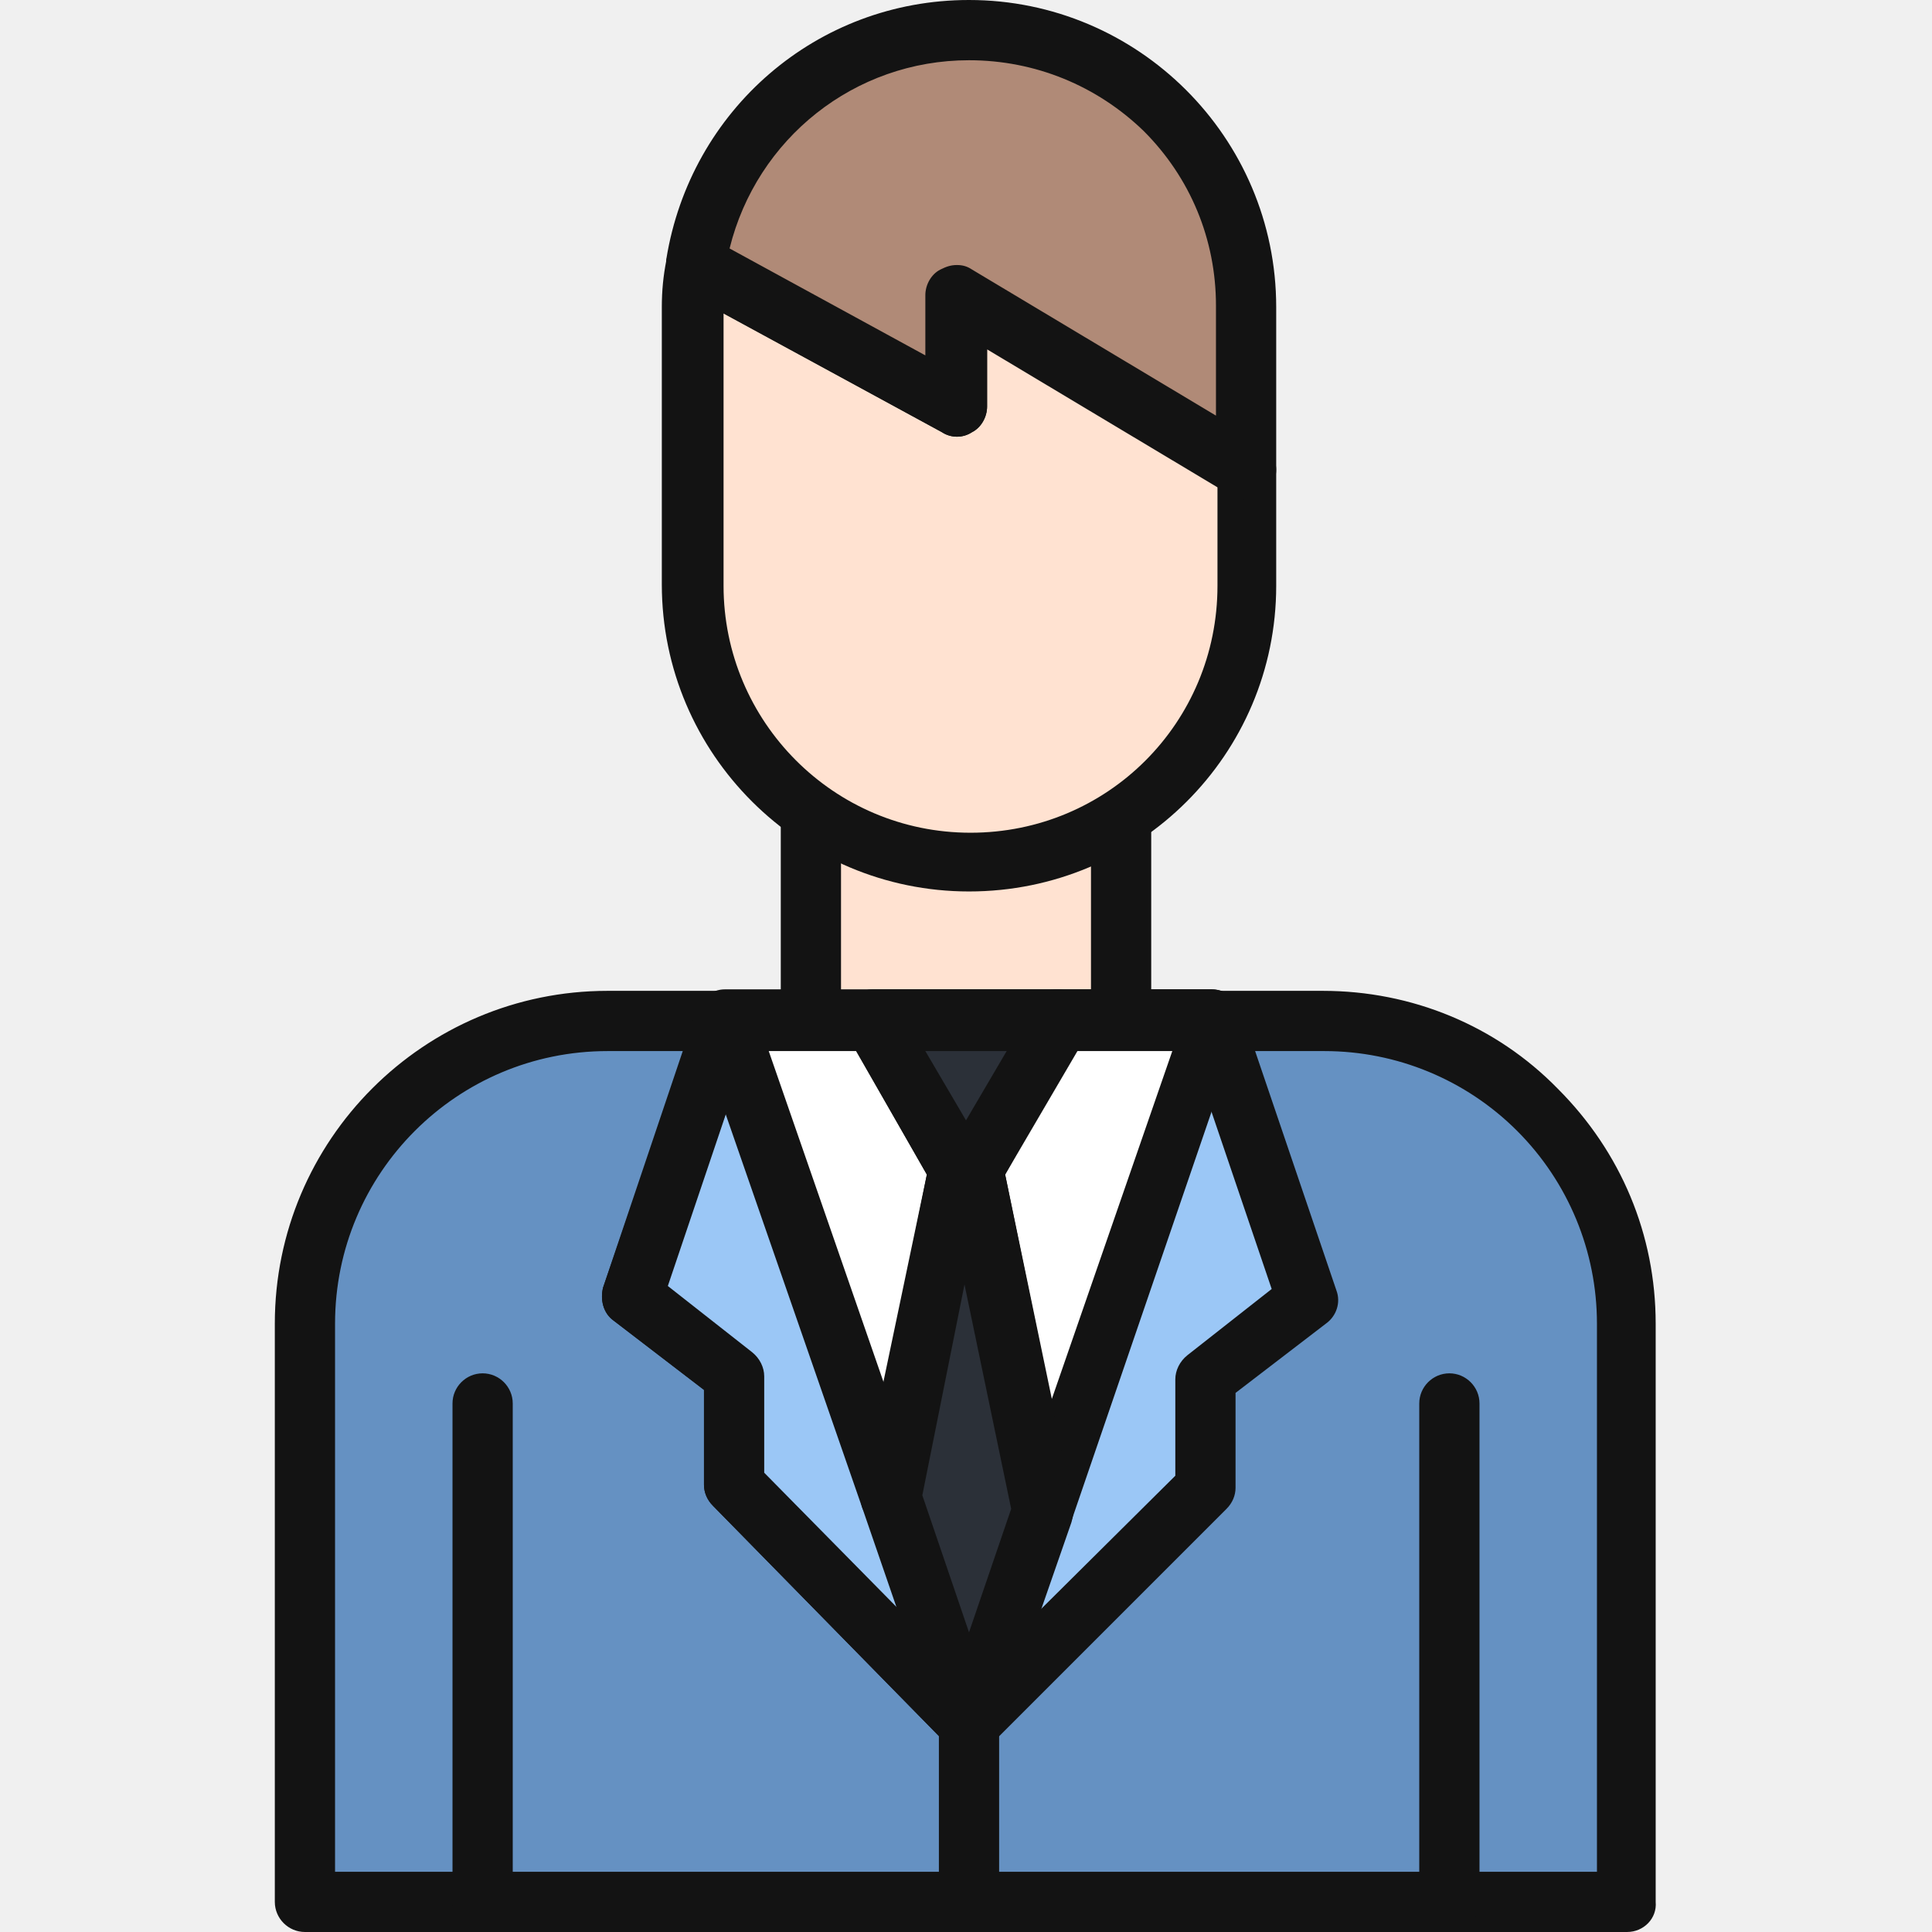
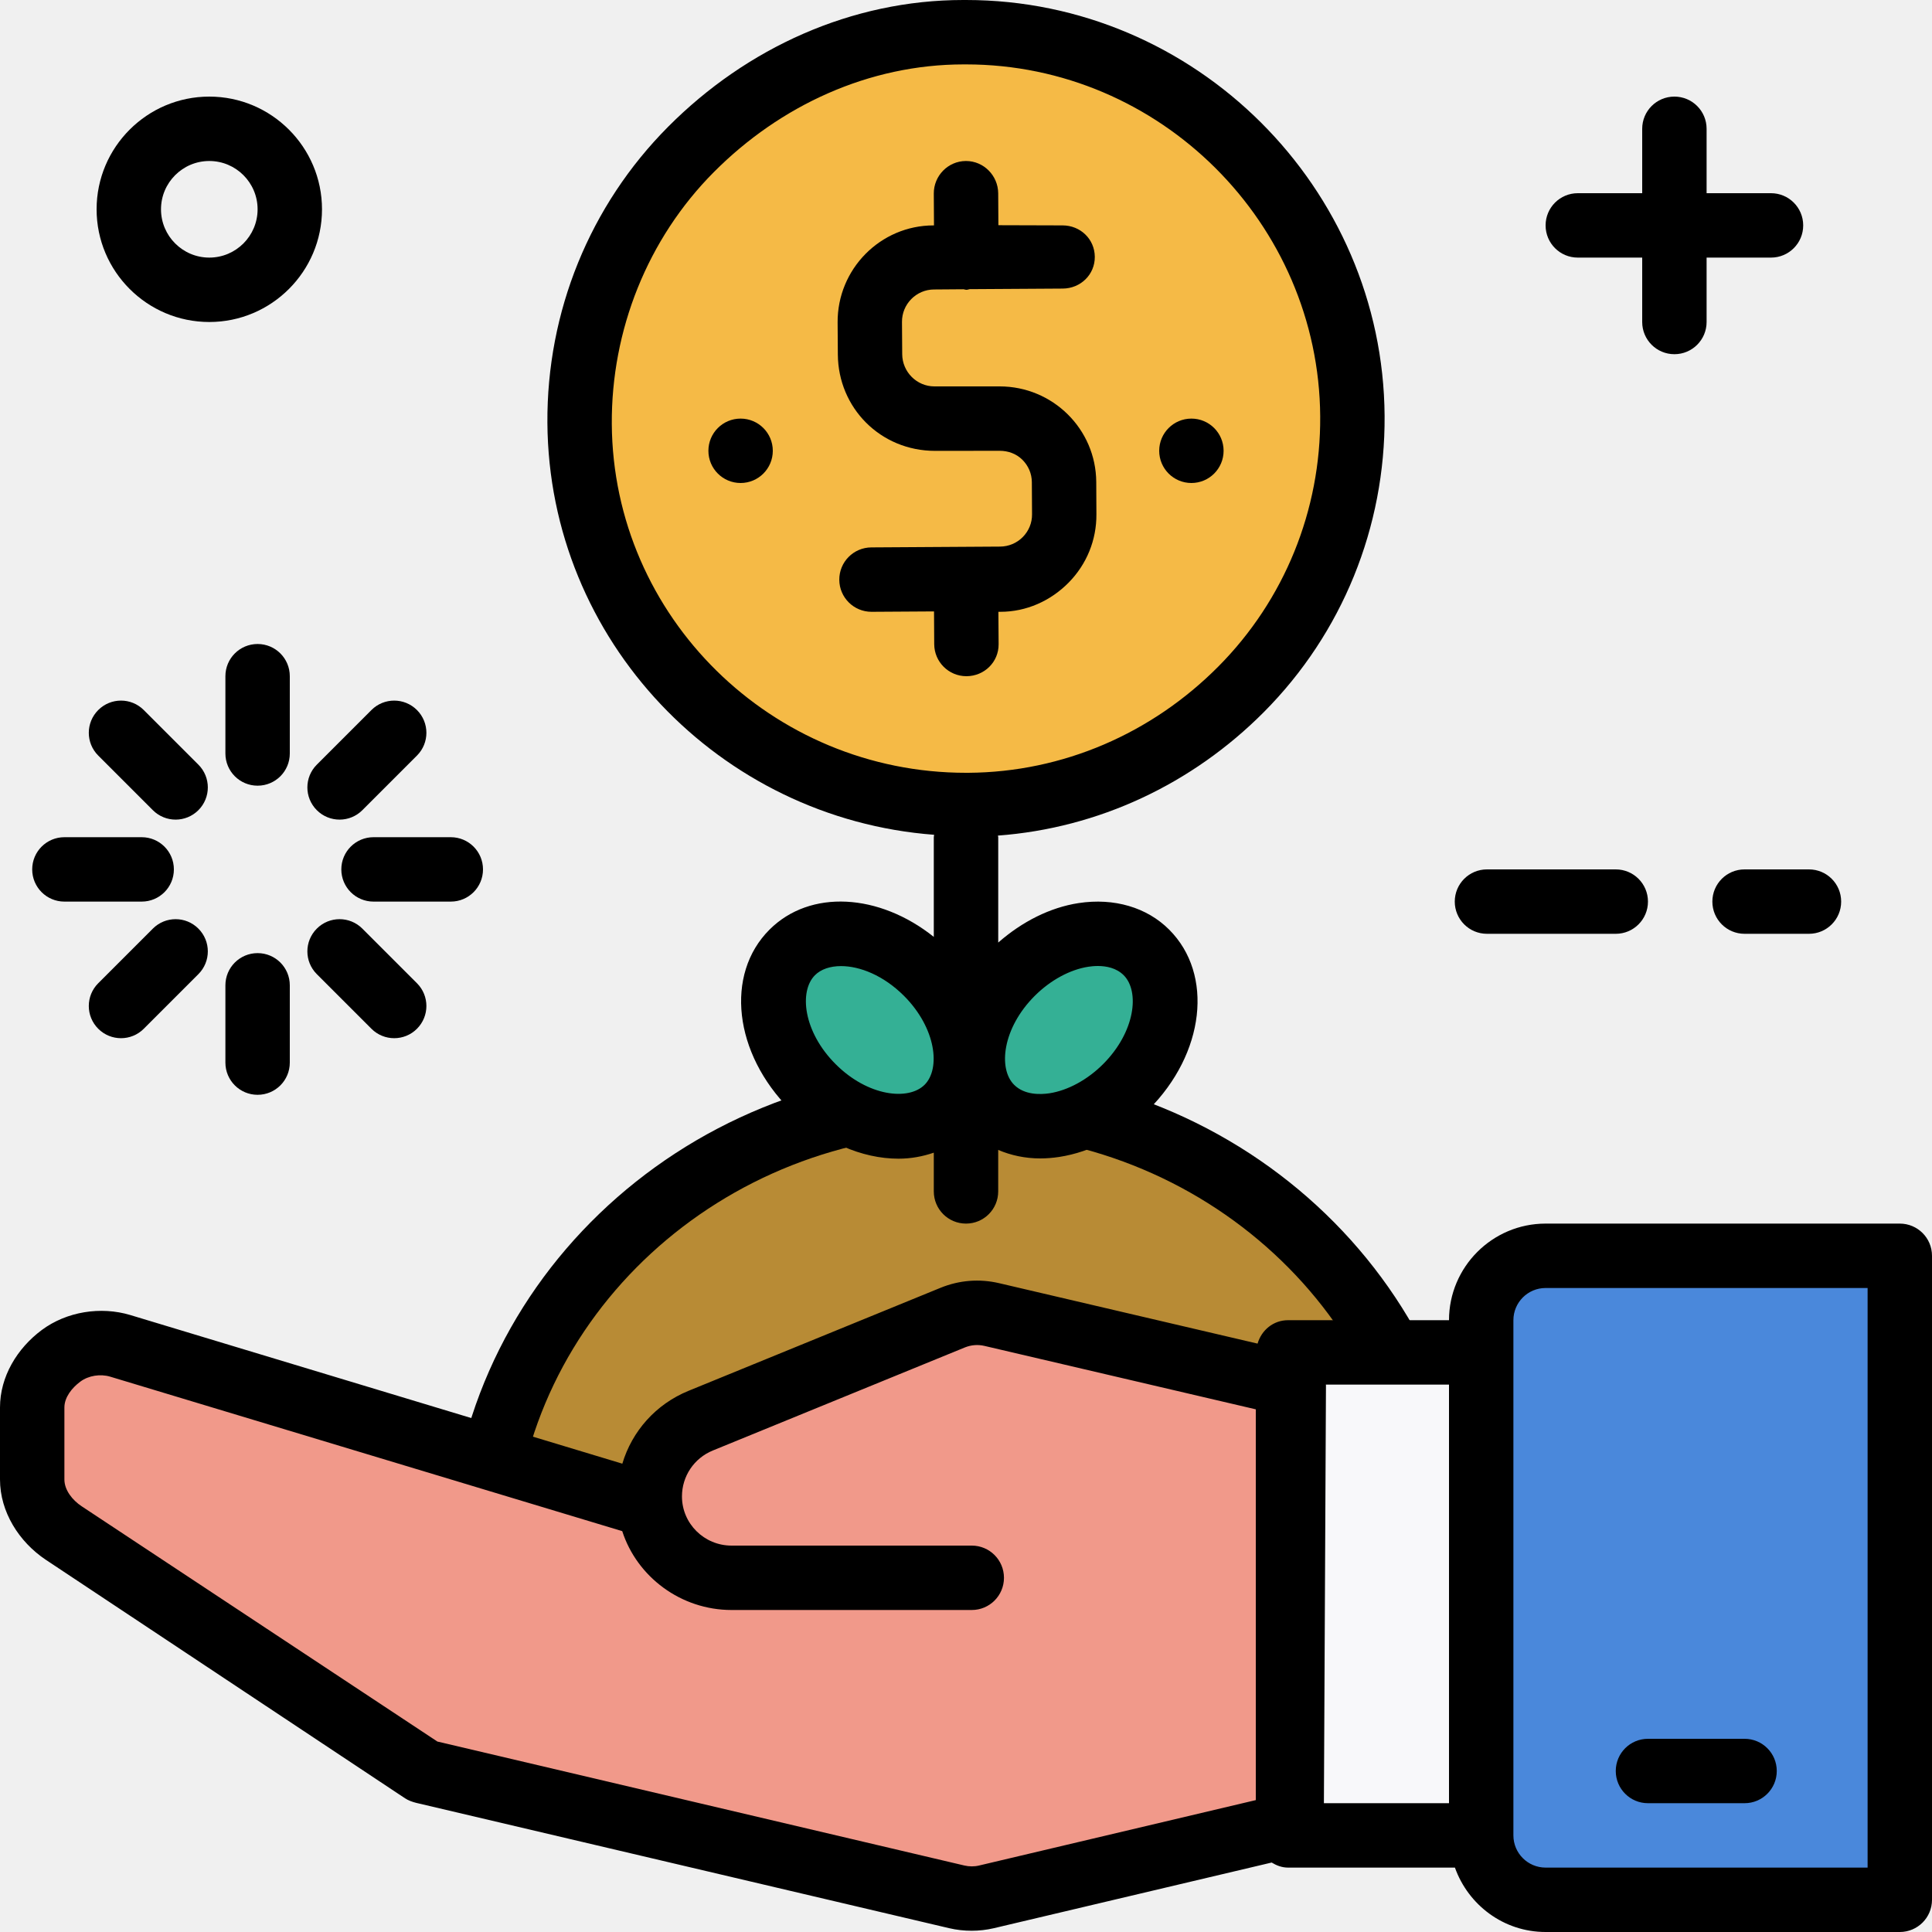
- <svg xmlns="http://www.w3.org/2000/svg" width="800" height="800" viewBox="0 0 800 800" fill="none">
-   <path d="M335.775 276.851H464.224V422.759H335.775V276.851Z" fill="#FFE2D1" />
-   <path d="M464.848 435.23H335.775C328.917 435.23 323.305 429.618 323.305 422.759V276.851C323.305 269.992 328.917 264.38 335.775 264.38H464.224C471.083 264.38 476.695 269.992 476.695 276.851V422.759C477.319 429.618 471.707 435.23 464.848 435.23ZM348.246 410.288H451.754V289.322H348.246V410.288Z" fill="#131313" />
-   <path d="M396.259 168.355L288.387 109.743C287.14 115.355 287.14 121.59 287.14 127.202V242.556C287.14 305.534 338.27 357.287 401.871 357.287C464.848 357.287 516.602 306.157 516.602 242.556V194.544L396.259 122.213V168.355Z" fill="#FFE2D1" />
-   <path d="M401.247 369.135C331.41 369.135 274.045 312.393 274.045 241.933V127.202C274.045 120.343 274.668 114.108 275.916 107.872C276.539 104.131 279.033 100.39 282.774 98.519C286.516 96.649 290.88 96.649 293.998 98.519L383.164 147.155V122.214C383.164 117.849 385.658 113.484 389.4 111.613C393.141 109.119 398.129 109.743 401.87 111.613L522.213 183.944C525.955 186.438 528.449 190.179 528.449 194.544V242.557C528.449 312.393 471.707 369.135 401.247 369.135ZM299.61 129.696V242.557C299.61 298.675 345.128 344.817 401.87 344.817C458.612 344.817 504.131 299.299 504.131 242.557V201.403L408.729 144.037V168.355C408.729 172.72 406.235 177.085 402.494 178.956C398.753 181.45 393.764 181.45 390.023 178.956L299.61 129.696Z" fill="#131313" />
-   <path d="M401.247 12.471C345.129 12.471 297.116 53.624 288.387 109.743L396.259 168.355V122.213L516.602 193.92V127.202C515.978 63.601 464.848 12.471 401.247 12.471Z" fill="#B08A77" />
-   <path d="M515.978 207.015C513.484 207.015 511.614 206.391 509.743 205.144L408.73 144.661V168.355C408.73 172.72 406.236 177.085 402.494 178.956C398.753 181.45 393.765 181.45 390.024 178.956L282.151 120.343C277.787 117.849 275.293 112.86 275.916 107.249C285.893 45.518 338.27 0 401.247 0C471.084 0 528.449 56.742 528.449 127.202V194.544C528.449 198.909 525.955 203.274 522.214 205.144C520.343 206.391 517.849 207.015 515.978 207.015ZM396.259 109.743C398.753 109.743 400.624 110.366 402.494 111.613L503.508 172.097V126.578C503.508 99.143 492.908 73.578 473.578 54.248C454.248 35.542 428.683 24.942 401.247 24.942C353.858 24.942 313.328 57.365 302.105 102.884L383.165 147.155V122.214C383.165 117.849 385.659 113.484 389.4 111.613C391.894 110.366 393.765 109.743 396.259 109.743Z" fill="#131313" />
-   <path d="M547.779 422.136H502.26L541.543 538.114L499.143 571.161V616.68L401.247 714.575L303.975 614.809V569.291L261.574 536.243L300.857 422.136H251.598C182.385 422.136 126.267 478.878 126.267 548.091V787.529H673.733V548.091C673.733 478.878 617.615 422.759 547.779 422.136Z" fill="#6591C2" />
-   <path d="M673.734 800H126.267C119.408 800 113.796 794.388 113.796 787.529V548.091C113.796 472.019 175.526 410.289 251.598 410.289H300.857C304.599 410.289 308.963 412.159 310.834 415.277C312.705 418.395 313.952 422.759 312.705 426.501L276.539 532.502L311.458 559.938C314.575 562.432 316.446 566.173 316.446 569.914V609.821L401.247 696.493L486.672 611.068V571.162C486.672 567.42 488.543 563.679 491.66 561.185L526.578 533.749L490.413 426.501C489.166 422.759 489.79 418.395 492.284 415.277C494.778 412.159 498.519 410.289 502.26 410.289H547.779C584.568 410.289 619.486 424.63 645.051 450.819C671.239 477.007 685.581 511.302 685.581 548.091V787.529C686.204 794.388 680.592 800 673.734 800ZM138.737 775.059H661.263V548.091C661.263 518.161 649.416 489.478 628.215 468.278C607.015 447.077 578.332 435.23 548.402 435.23H519.72L553.391 534.373C555.261 539.361 553.391 544.973 549.026 548.091L511.614 576.773V616.056C511.614 619.174 510.366 622.292 507.872 624.786L409.977 722.681C407.483 725.176 404.365 726.423 401.247 726.423C398.129 726.423 395.012 725.176 392.518 722.681L295.246 623.539C292.751 621.045 291.504 617.927 291.504 614.809V575.526L254.092 546.844C249.727 543.726 248.48 538.114 249.727 533.126L283.398 435.23H251.598C189.244 435.23 138.737 485.737 138.737 548.091V775.059Z" fill="#131313" />
-   <path d="M303.975 569.914V614.809L401.247 713.952L499.143 616.056V571.161L541.544 538.114L502.261 422.136H300.858L262.198 536.867L303.975 569.914Z" fill="#9BC7F6" />
-   <path d="M401.247 726.423C398.129 726.423 394.388 725.176 392.517 722.681L295.245 623.539C292.751 621.045 291.504 617.927 291.504 614.809V575.526L254.092 546.843C249.727 543.726 248.48 538.114 249.727 533.126L288.386 418.395C290.257 413.406 294.622 409.665 300.234 409.665H501.636C507.248 409.665 511.613 412.783 513.484 418.395L552.767 534.373C554.637 539.361 552.767 544.973 548.402 548.091L510.99 576.773V616.056C510.99 619.174 509.742 622.292 507.248 624.786L409.353 722.681C408.106 725.176 404.988 726.423 401.247 726.423ZM316.446 609.821L401.247 695.869L486.672 611.068V571.161C486.672 567.42 488.542 563.679 491.66 561.185L526.578 533.749L492.907 434.607H309.587L276.539 532.502L311.457 559.938C314.575 562.432 316.446 566.173 316.446 569.914V609.821Z" fill="#131313" />
-   <path d="M361.964 422.136H300.857L368.823 619.797L396.882 483.866L361.964 422.136Z" fill="white" />
-   <path d="M368.823 632.268C363.834 632.268 358.846 629.151 356.975 624.162L288.386 426.501C287.139 422.759 287.763 418.395 290.257 415.277C292.751 412.159 296.492 410.289 300.233 410.289H361.34C365.705 410.289 370.07 412.783 371.94 416.524L406.859 478.254C408.106 480.748 408.729 483.866 408.106 486.984L380.046 622.915C378.799 628.527 374.435 632.268 368.823 632.892C369.446 632.268 369.446 632.268 368.823 632.268ZM318.316 435.23L366.329 573.656L383.788 486.36L354.481 435.23H318.316Z" fill="#131313" />
-   <path d="M431.8 625.409L502.26 422.136H438.036L402.494 483.866L431.8 625.409Z" fill="white" />
-   <path d="M431.801 637.88H431.177C425.565 637.257 421.2 633.515 419.953 627.904L390.647 486.36C390.023 483.243 390.647 480.125 391.894 477.631L426.812 415.9C429.306 412.159 433.048 409.665 437.412 409.665H501.637C505.378 409.665 509.743 411.536 511.613 414.653C514.108 417.771 514.731 422.136 513.484 425.877L443.648 629.774C441.777 634.762 437.412 637.88 431.801 637.88ZM416.212 486.36L435.542 579.268L485.425 435.23H446.142L416.212 486.36Z" fill="#131313" />
-   <path d="M438.036 422.136H361.964L396.882 483.866L368.823 619.797L390.023 680.904L401.247 713.952L413.094 680.904L431.8 625.409L402.494 483.866L438.036 422.136Z" fill="#2B3038" />
-   <path d="M401.247 726.423C395.636 726.423 391.271 723.305 389.4 718.317L356.976 624.162C356.353 622.292 356.353 619.797 356.353 617.303L383.788 486.36L350.741 428.371C348.247 424.63 348.247 419.642 350.741 415.9C353.235 412.159 356.976 409.665 361.341 409.665H438.036C442.401 409.665 446.766 412.159 448.636 415.9C451.13 419.642 451.13 424.63 448.636 428.371L416.212 486.36L444.272 623.539C444.895 626.033 444.272 627.904 443.648 630.398L413.095 718.317C411.224 723.305 406.859 726.423 401.247 726.423ZM381.918 619.174L401.247 675.916L418.706 624.786L399.377 531.879L381.918 619.174ZM383.165 435.23L400 463.913L416.836 435.23H383.165Z" fill="#131313" />
-   <path d="M401.247 800C394.388 800 388.776 794.388 388.776 787.529V713.952C388.776 707.093 394.388 701.481 401.247 701.481C408.106 701.481 413.718 707.093 413.718 713.952V787.529C413.718 794.388 408.106 800 401.247 800Z" fill="#131313" />
-   <path d="M600.156 800C593.297 800 587.686 794.388 587.686 787.529V581.138C587.686 574.279 593.297 568.667 600.156 568.667C607.015 568.667 612.627 574.279 612.627 581.138V787.529C612.627 794.388 607.015 800 600.156 800Z" fill="#131313" />
-   <path d="M199.844 800C192.985 800 187.373 794.388 187.373 787.529V581.138C187.373 574.279 192.985 568.667 199.844 568.667C206.703 568.667 212.315 574.279 212.315 581.138V787.529C212.315 794.388 206.703 800 199.844 800Z" fill="#131313" />
+ <svg xmlns="http://www.w3.org/2000/svg" version="1.1" id="Layer_1" viewBox="0 0 480 480" xml:space="preserve">
+   <path style="fill:#4A88DB;" d="M472,312h-88c-8.84,0-16,7.16-16,16v128c0,8.84,7.16,16,16,16h88V312z" />
+   <path style="fill:#B88B35;" d="M358.808,388.672c0-63.88-53.576-115.168-119.672-115.168c-66.088,0-119.672,51.04-119.672,114.92  c0,1.464,0.168,3.584,0.224,3.584h238.888C358.632,392,358.808,390.128,358.808,388.672z" />
+   <path d="M358.576,400h-238.88c-8.224,0-8.224-8.712-8.224-11.576c0-67.784,57.272-122.92,127.672-122.92  c70.392,0,127.664,55.256,127.664,123.168C366.808,396.184,364.04,400,358.576,400z M127.56,384h223.144  c-2.56-56.936-51.624-102.496-111.56-102.496C179.112,281.504,129.992,327.088,127.56,384z" />
+   <rect x="320" y="336" style="fill:#F8F8FA;" width="48" height="120" />
+   <path style="fill:#F1998A;" d="M241.424,392h-59.68c-11.224,0-20.32-8.968-20.32-20.184v-0.032c0-8.256,4.992-15.688,12.632-18.808  l62.64-25.608c3.072-1.256,6.464-1.528,9.696-0.768l75.032,17.536l-0.536,109.224l-75.792,17.912c-2.416,0.568-4.928,0.568-7.344,0  l-132.328-31.136L16.552,380.88c-4.448-2.968-7.128-7.96-7.128-13.312v-17.88c0-10.736,10.36-18.424,20.632-15.312l131.368,39.688" />
+   <path d="M472,304h-88c-13.232,0-24,10.768-24,24h-40c-3.648,0-6.592,2.48-7.56,5.816L248.224,318.8  c-4.896-1.144-9.904-0.744-14.552,1.152l-62.64,25.608c-8.088,3.312-14.008,10.008-16.416,18.088L32.384,326.72  c-7.376-2.216-15.816-0.864-21.976,3.696C4.248,334.992,0,342.016,0,349.688v17.88c0,8.04,4.704,15.504,11.4,19.968l89.232,59.248  c0.8,0.528,1.856,0.912,2.784,1.136l132.416,31.136c1.8,0.424,3.704,0.632,5.552,0.632c1.848,0,3.736-0.208,5.536-0.632  l69.016-16.312c1.208,0.728,2.552,1.256,4.064,1.256h41.472c3.312,9.288,12.112,16,22.528,16h88c4.424,0,8-3.576,8-8V312  C480,307.576,476.424,304,472,304z M329.4,344H360v104h-31.08l0.512-103.832C329.432,344.112,329.4,344.056,329.4,344z   M243.264,463.48c-1.2,0.296-2.472,0.28-3.672,0l-130.928-30.8L20.28,374.224c-2.24-1.48-4.28-3.976-4.28-6.656v-17.88  c0-2.552,1.896-4.896,3.952-6.424c2.048-1.528,5-1.968,7.44-1.232l127.2,38.376c3.664,11.352,14.56,19.592,27.16,19.592h59.68  c4.424,0,8-3.576,8-8s-3.576-8-8-8h-59.68c-6.8,0-12.32-5.472-12.32-12.216c0-5.024,3.008-9.504,7.664-11.408l62.624-25.608  c1.544-0.624,3.208-0.768,4.856-0.384L312,350.144v97.088L243.264,463.48z M464,464h-80c-4.416,0-8-3.584-8-8V336v-8  c0-4.416,3.584-8,8-8h80V464z" />
+   <path d="M433.432,448h-24c-4.424,0-8-3.576-8-8s3.576-8,8-8h24c4.424,0,8,3.576,8,8S437.848,448,433.432,448z" />
+   <ellipse transform="matrix(-0.0065 -1 1 -0.0065 136.7794 345.4773)" style="fill:#F5BA46;" cx="240.009" cy="104.792" rx="95.202" ry="96.002" />
+   <path d="M272.36,119.752C272.28,106.568,261.528,96,248.36,96c-0.056,0-0.104,0-0.16,0h-15.992c-0.024,0-0.04,0-0.056,0  c-4.392,0-7.976-3.608-8-8l-0.056-8.016c-0.032-4.416,3.536-8.04,7.944-8.064l7.32-0.056c0.256,0.016,0.48,0.136,0.744,0.136  c0.016,0,0.032,0,0.048,0c0.272,0,0.496-0.128,0.752-0.16l23.144-0.144c4.424-0.032,7.984-3.48,7.952-7.896  c-0.032-4.408-3.6-7.8-8-7.8c-0.016,0-0.032,0-0.048,0l-15.904-0.048L248,48.024c-0.032-4.4-3.6-8.024-8-8.024  c-0.016,0-0.032,0-0.056,0c-4.416,0.032-7.976,3.68-7.944,8.104L232.048,56h-0.096c-13.232,0-23.928,10.864-23.848,24.104  l0.056,7.968c0.08,13.24,10.568,23.944,24.16,23.944L248.304,112c0.024,0,0.04,0,0.056,0c2.12,0,4.112,0.72,5.624,2.2  c1.512,1.504,2.36,3.456,2.376,5.592l0.048,7.984c0.016,2.144-0.808,4.136-2.304,5.656c-1.504,1.512-3.504,2.352-5.648,2.368  l-31.984,0.2c-4.424,0.032-7.984,3.632-7.952,8.056c0.032,4.4,3.6,7.944,8,7.944c0.016,0,0.032,0,0.056,0l15.48-0.096l0.048,8.152  c0.032,4.4,3.6,7.944,8,7.944c0.016,0,0.032,0,0.048,0c4.424-0.032,7.984-3.536,7.952-7.952L248.048,152h0.504  c6.416,0,12.432-2.68,16.936-7.24c4.496-4.56,6.96-10.6,6.912-17.008L272.36,119.752z" />
+   <g>
+     <ellipse transform="matrix(-0.7071 -0.7071 0.7071 -0.7071 187.9076 589.6729)" style="fill:#34B095;" cx="216.079" cy="255.92" rx="27.248" ry="20" />
+     <ellipse transform="matrix(-0.7071 -0.7071 0.7071 -0.7071 272.4435 624.6097)" style="fill:#34B095;" cx="265.583" cy="255.88" rx="20" ry="27.248" />
+   </g>
+   <path d="M344,103.336C343.632,46.656,297.048,0,240.008,0c-0.224,0-0.456,0-0.672,0c-27.768,0-53.808,11.872-73.32,31.472  C146.488,51.088,135.824,77.48,136,105.064c0.352,54.016,42.72,98.312,96.08,102.336c-0.008,0.144-0.08,0.456-0.08,0.6v24.768  c-13.56-10.816-30.72-11.904-40.832-1.792c-11.104,11.104-8.848,30.752,5.128,44.728c8.008,8.016,17.88,12.168,26.944,12.168  c3.056,0,5.992-0.544,8.76-1.496V296c0,4.424,3.576,8,8,8c4.424,0,8-3.576,8-8v-10.304c3.184,1.352,6.704,2.112,10.44,2.112  c1.536,0,3.12-0.128,4.712-0.368c7.984-1.224,15.864-5.392,22.208-11.736c13.976-13.976,16.224-33.624,5.128-44.728  c-5.528-5.544-13.704-7.952-22.504-6.608c-7.096,1.088-14.048,4.608-19.976,9.808V208c0-0.144-0.072-0.256-0.08-0.4  c25.024-1.864,48.264-12.792,66.064-30.672C333.52,157.312,344.176,130.912,344,103.336z M229.712,269.512  c-4.016,4-14.088,2.896-22.104-5.128c-8.024-8.024-9.144-18.088-5.128-22.104c1.48-1.48,3.768-2.256,6.48-2.256  c4.664,0,10.544,2.312,15.624,7.384C232.6,255.44,233.72,265.504,229.712,269.512z M257.08,247.416  c3.896-3.888,8.752-6.528,13.32-7.232c0.648-0.096,1.456-0.184,2.352-0.184c2.08,0,4.592,0.464,6.424,2.288  c4.016,4.016,2.896,14.08-5.128,22.104c-3.896,3.888-8.752,6.528-13.32,7.232c-2.16,0.32-6.168,0.496-8.776-2.112  C247.936,265.504,249.056,255.44,257.08,247.416z M240.568,192c-0.192,0-0.384,0-0.576,0c-48.256,0-87.68-38.752-87.992-86.64  c-0.152-23.272,8.848-46.024,25.352-62.6C193.864,26.168,215.912,16,239.432,16c0.192,0,0.384,0,0.576,0  c48.256,0,87.68,39.552,87.992,87.44c0.16,23.272-8.848,45.624-25.352,62.2C286.136,182.232,264.088,191.848,240.568,192z" />
+   <path d="M440,48h-16V32c0-4.424-3.576-8-8-8s-8,3.576-8,8v16h-16c-4.424,0-8,3.576-8,8s3.576,8,8,8h16v16c0,4.424,3.576,8,8,8  s8-3.576,8-8V64h16c4.424,0,8-3.576,8-8S444.424,48,440,48z" />
+   <path d="M401.432,232h-32c-4.424,0-8-3.576-8-8s3.576-8,8-8h32c4.424,0,8,3.576,8,8S405.848,232,401.432,232z" />
+   <path d="M449.432,232h-16c-4.424,0-8-3.576-8-8s3.576-8,8-8h16c4.424,0,8,3.576,8,8S453.848,232,449.432,232z" />
+   <path d="M64,195.2c-4.424,0-8-3.576-8-8V168c0-4.424,3.576-8,8-8s8,3.576,8,8v19.2C72,191.624,68.424,195.2,64,195.2z" />
+   <path d="M64,272c-4.424,0-8-3.576-8-8v-19.2c0-4.424,3.576-8,8-8s8,3.576,8,8V264C72,268.424,68.424,272,64,272z" />
+   <path d="M112,224H92.8c-4.424,0-8-3.576-8-8s3.576-8,8-8H112c4.424,0,8,3.576,8,8S116.424,224,112,224z" />
+   <path d="M35.2,224H16c-4.424,0-8-3.576-8-8s3.576-8,8-8h19.2c4.424,0,8,3.576,8,8S39.624,224,35.2,224z" />
+   <path d="M97.936,257.936c-2.048,0-4.096-0.784-5.656-2.344l-13.568-13.568c-3.128-3.128-3.128-8.184,0-11.312s8.184-3.128,11.312,0  l13.568,13.568c3.128,3.128,3.128,8.184,0,11.312C102.032,257.16,99.984,257.936,97.936,257.936z" />
+   <path d="M43.632,203.632c-2.048,0-4.096-0.784-5.656-2.344L24.408,187.72c-3.128-3.128-3.128-8.184,0-11.312s8.184-3.128,11.312,0  l13.568,13.568c3.128,3.128,3.128,8.184,0,11.312C47.728,202.848,45.68,203.632,43.632,203.632z" />
+   <path d="M30.064,257.936c-2.048,0-4.096-0.784-5.656-2.344c-3.128-3.128-3.128-8.184,0-11.312l13.568-13.568  c3.128-3.128,8.184-3.128,11.312,0s3.128,8.184,0,11.312L35.72,255.592C34.16,257.16,32.112,257.936,30.064,257.936z" />
+   <path d="M84.368,203.632c-2.048,0-4.096-0.784-5.656-2.344c-3.128-3.128-3.128-8.184,0-11.312l13.568-13.568  c3.128-3.128,8.184-3.128,11.312,0s3.128,8.184,0,11.312l-13.568,13.568C88.464,202.848,86.416,203.632,84.368,203.632z" />
+   <path d="M52,80c-15.44,0-28-12.56-28-28s12.56-28,28-28s28,12.56,28,28S67.44,80,52,80z M52,40c-6.616,0-12,5.384-12,12  s5.384,12,12,12s12-5.384,12-12S58.616,40,52,40z" />
+   <circle cx="184" cy="112" r="8" />
+   <circle cx="296" cy="112" r="8" />
</svg>
